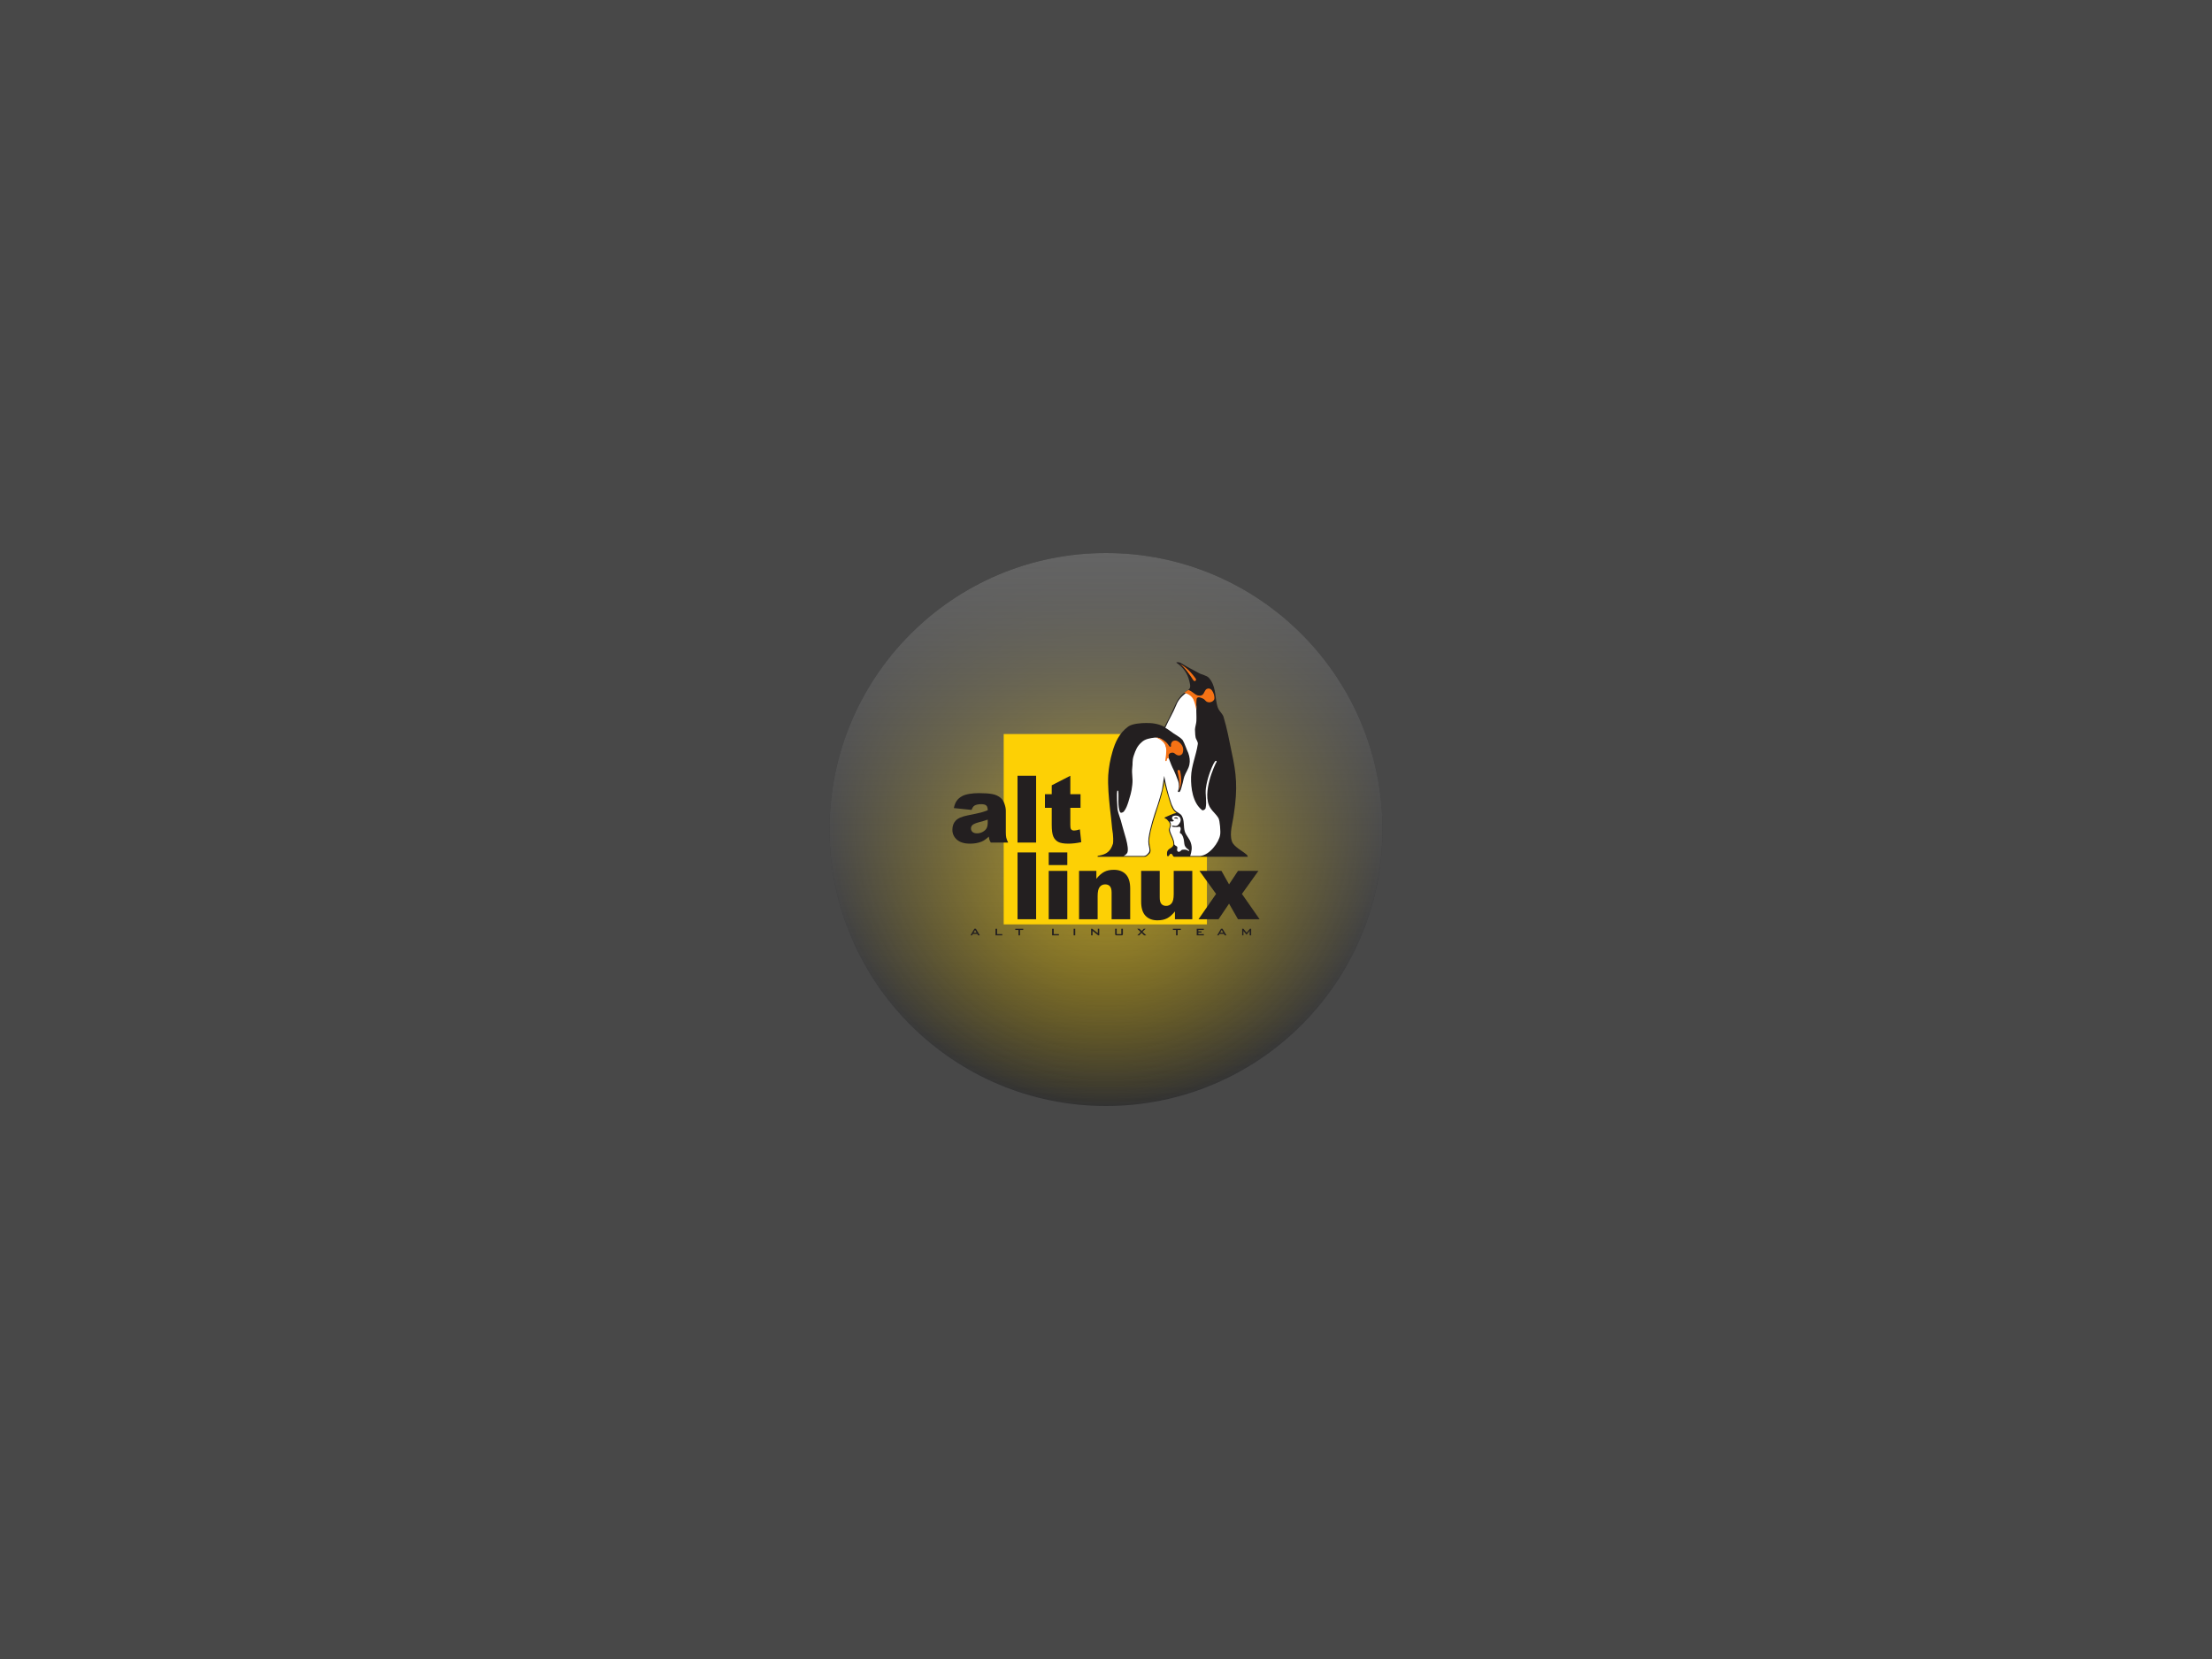
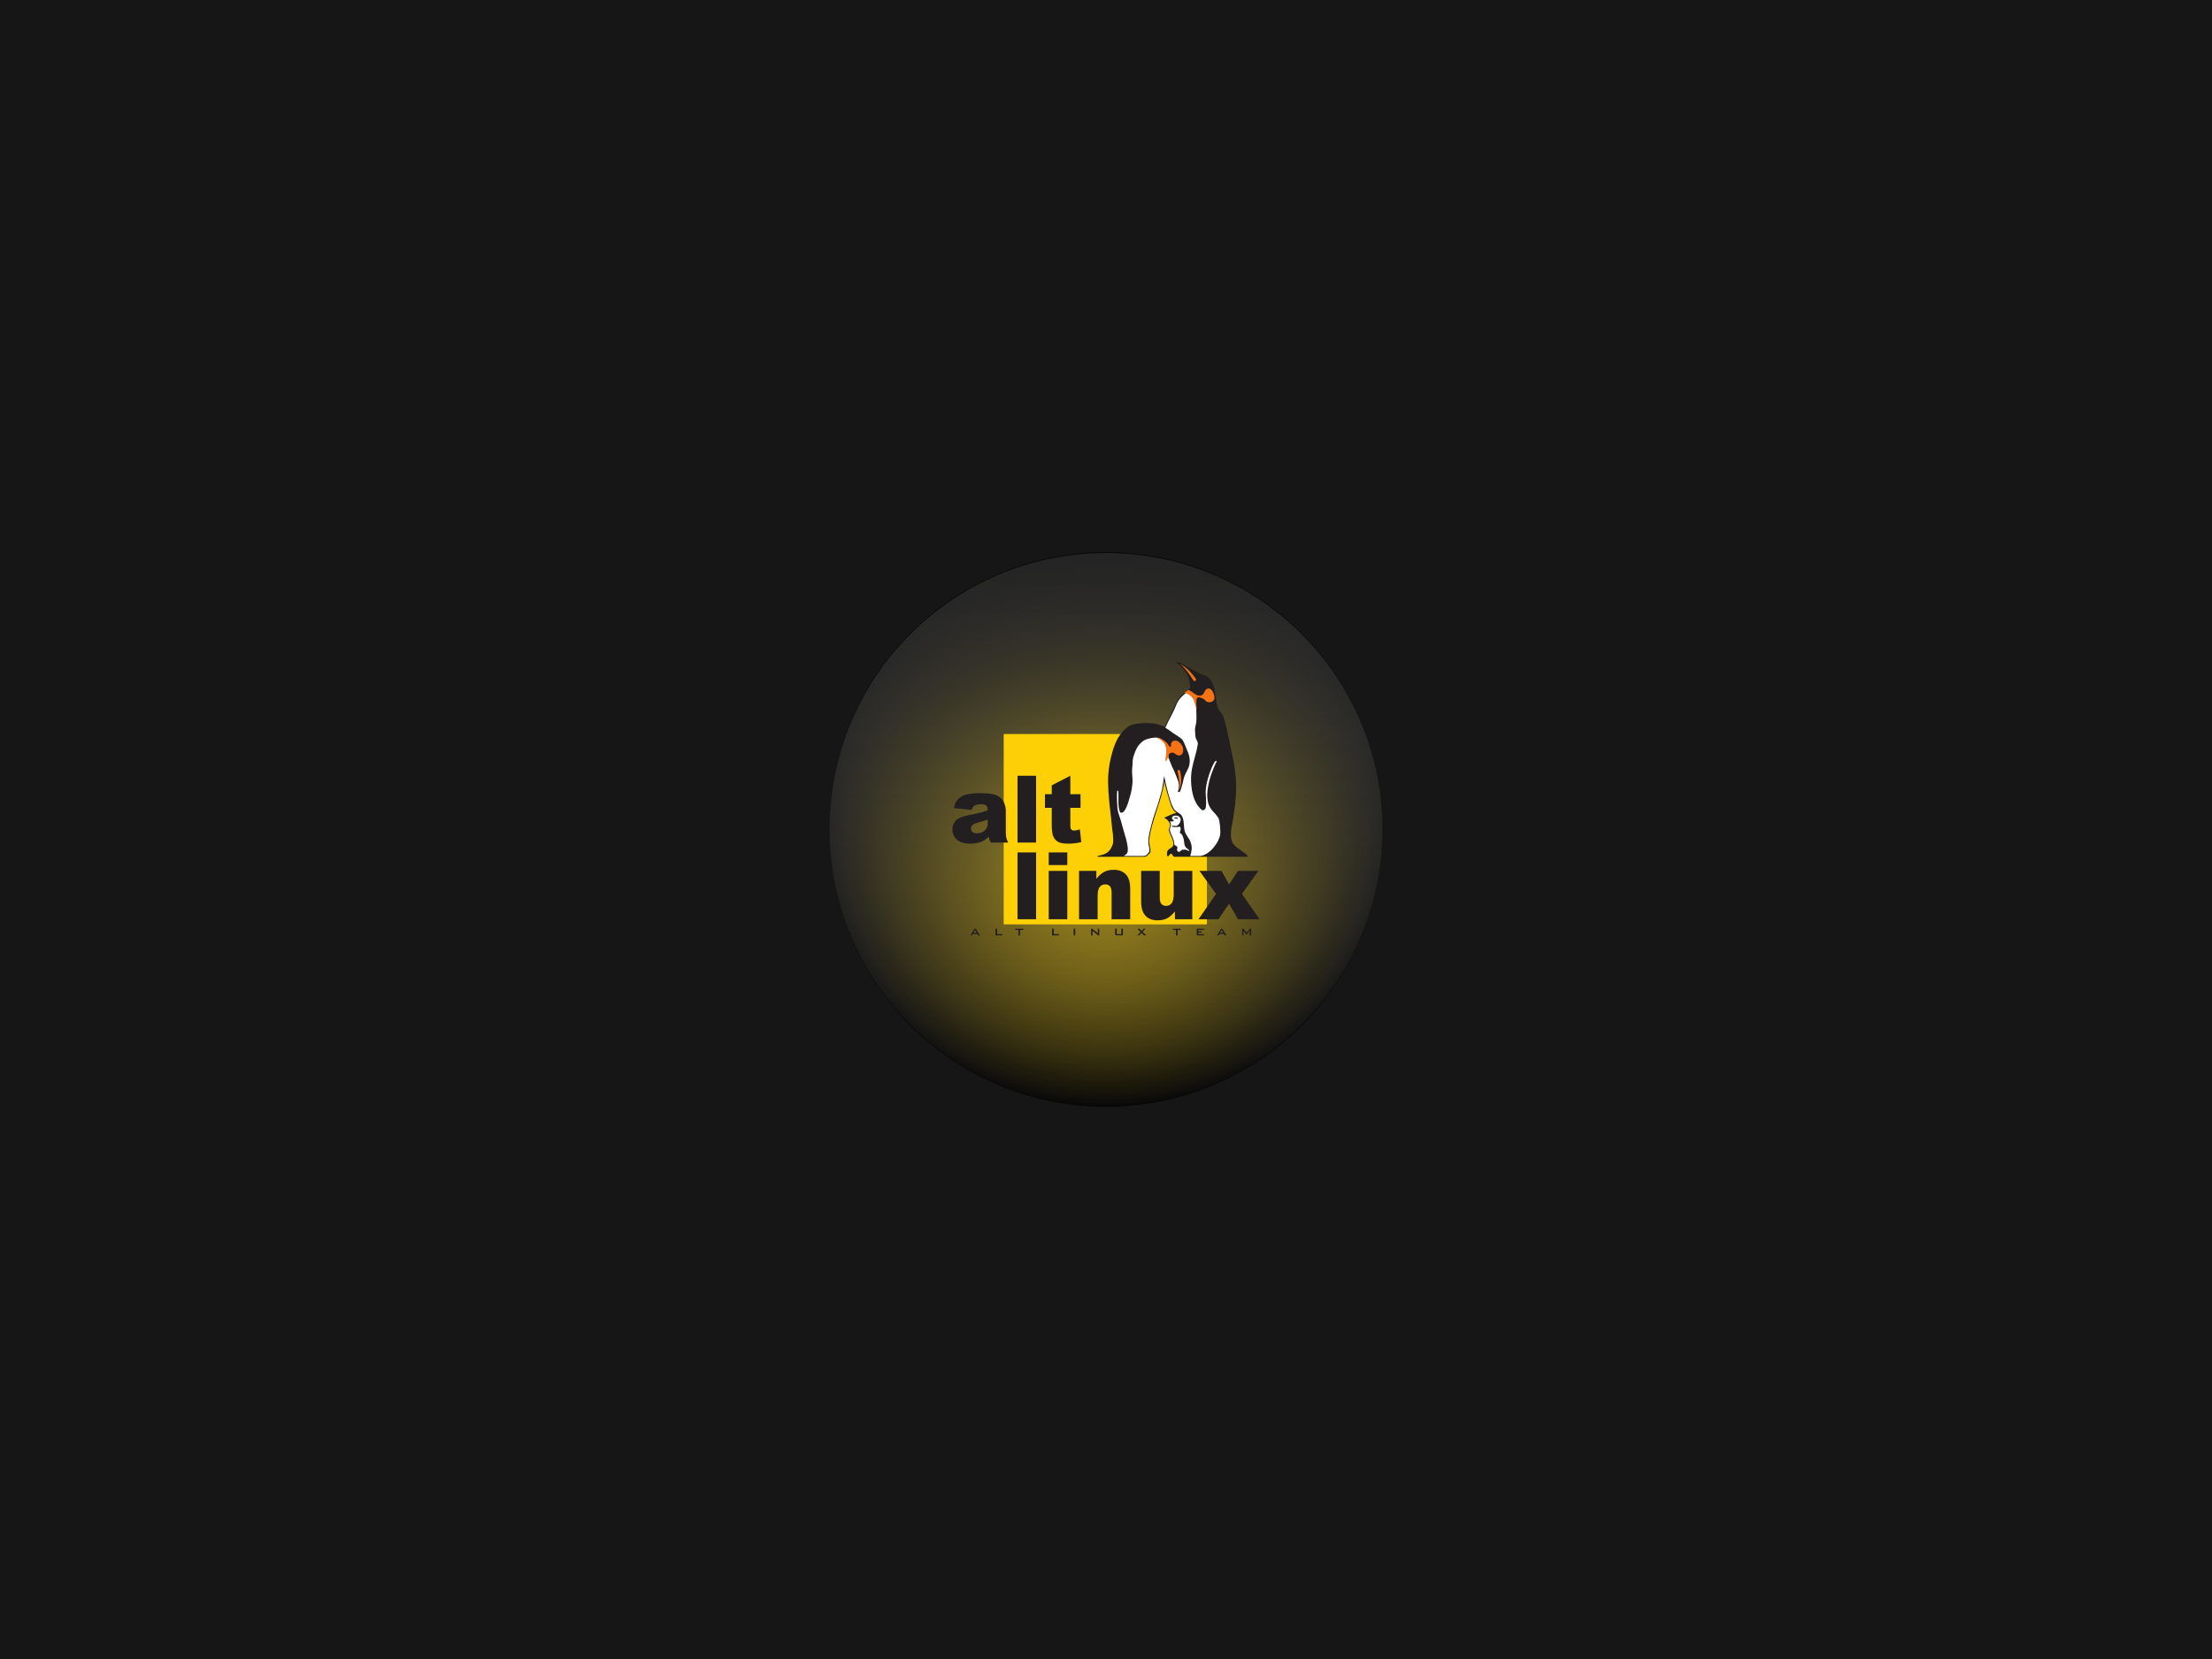
<svg xmlns="http://www.w3.org/2000/svg" xmlns:ns1="http://www.openswatchbook.org/uri/2009/osb" xmlns:xlink="http://www.w3.org/1999/xlink" id="svg3004" version="1.1" width="640" height="480" xml:space="preserve">
  <defs id="defs3008">
    <linearGradient id="linearGradient5047">
      <stop style="stop-color:#fdd005;stop-opacity:1;" offset="0" id="stop5049" />
      <stop style="stop-color:#fdd005;stop-opacity:0;" offset="1" id="stop5051" />
    </linearGradient>
    <linearGradient id="linearGradient4164">
      <stop style="stop-color:#a80030;stop-opacity:1;" offset="0" id="stop4166" />
      <stop style="stop-color:#a80030;stop-opacity:0;" offset="1" id="stop4168" />
    </linearGradient>
    <linearGradient id="linearGradient5303">
      <stop style="stop-color:#f26711;stop-opacity:1;" offset="0" id="stop5305" />
      <stop style="stop-color:#f26711;stop-opacity:0;" offset="1" id="stop5307" />
    </linearGradient>
    <linearGradient id="linearGradient5267">
      <stop style="stop-color:#666666;stop-opacity:1;" offset="0" id="stop5269" />
      <stop style="stop-color:#666666;stop-opacity:0;" offset="1" id="stop5271" />
    </linearGradient>
    <linearGradient id="linearGradient5251" ns1:paint="solid">
      <stop style="stop-color:#666666;stop-opacity:1;" offset="0" id="stop5253" />
    </linearGradient>
    <linearGradient xlink:href="#linearGradient5267" id="linearGradient5273" x1="-395.365" y1="-212.642" x2="4.763" y2="-212.642" gradientUnits="userSpaceOnUse" />
    <radialGradient xlink:href="#linearGradient5303" id="radialGradient5325" cx="-163.148" cy="-366.263" fx="-163.148" fy="-366.263" r="144.094" gradientTransform="matrix(1,0,0,0.9338842,0,-24.21576)" gradientUnits="userSpaceOnUse" />
    <radialGradient xlink:href="#linearGradient4164" id="radialGradient4170" cx="1447.778" cy="-272.917" fx="1447.778" fy="-272.917" r="223.333" gradientTransform="matrix(1,0,0,0.9751244,0,-6.788974)" gradientUnits="userSpaceOnUse" />
    <radialGradient xlink:href="#linearGradient4164-9" id="radialGradient4170-9" cx="1447.778" cy="-272.917" fx="1447.778" fy="-272.917" r="223.333" gradientTransform="matrix(1,0,0,0.9751244,0,-6.788974)" gradientUnits="userSpaceOnUse" />
    <linearGradient id="linearGradient4164-9">
      <stop style="stop-color:#a80030;stop-opacity:1;" offset="0" id="stop4166-0" />
      <stop style="stop-color:#a80030;stop-opacity:0;" offset="1" id="stop4168-2" />
    </linearGradient>
    <radialGradient r="223.333" fy="-272.917" fx="1447.778" cy="-272.917" cx="1447.778" gradientTransform="matrix(1,0,0,0.9751244,0,-6.788974)" gradientUnits="userSpaceOnUse" id="radialGradient4206" xlink:href="#linearGradient4164-9" />
    <radialGradient xlink:href="#linearGradient4164" id="radialGradient14319" gradientUnits="userSpaceOnUse" gradientTransform="matrix(1,0,0,0.9751244,0,-6.788974)" cx="1447.778" cy="-272.917" fx="1447.778" fy="-272.917" r="223.333" />
    <linearGradient xlink:href="#linearGradient5267" id="linearGradient14321" gradientUnits="userSpaceOnUse" x1="-395.365" y1="-212.642" x2="4.763" y2="-212.642" />
    <linearGradient xlink:href="#linearGradient5267" id="linearGradient14345" gradientUnits="userSpaceOnUse" x1="-395.365" y1="-212.642" x2="4.763" y2="-212.642" />
    <radialGradient xlink:href="#linearGradient4164" id="radialGradient14347" gradientUnits="userSpaceOnUse" gradientTransform="matrix(1,0,0,0.9751244,0,-6.788974)" cx="1447.778" cy="-272.917" fx="1447.778" fy="-272.917" r="223.333" />
    <radialGradient xlink:href="#linearGradient4164" id="radialGradient14931" gradientUnits="userSpaceOnUse" gradientTransform="matrix(1,0,0,0.9751244,0,-6.788974)" cx="1447.778" cy="-272.917" fx="1447.778" fy="-272.917" r="223.333" />
    <linearGradient xlink:href="#linearGradient5267" id="linearGradient14933" gradientUnits="userSpaceOnUse" x1="-395.365" y1="-212.642" x2="4.763" y2="-212.642" />
    <radialGradient xlink:href="#linearGradient4164" id="radialGradient14961" gradientUnits="userSpaceOnUse" gradientTransform="matrix(1,0,0,0.9751244,0,-6.788974)" cx="1447.778" cy="-272.917" fx="1447.778" fy="-272.917" r="223.333" />
    <linearGradient xlink:href="#linearGradient5267" id="linearGradient14963" gradientUnits="userSpaceOnUse" x1="-395.365" y1="-212.642" x2="4.763" y2="-212.642" />
    <radialGradient xlink:href="#linearGradient4164" id="radialGradient14989" gradientUnits="userSpaceOnUse" gradientTransform="matrix(1,0,0,0.9751244,0,-6.788974)" cx="1447.778" cy="-272.917" fx="1447.778" fy="-272.917" r="223.333" />
    <linearGradient xlink:href="#linearGradient5267" id="linearGradient14991" gradientUnits="userSpaceOnUse" x1="-395.365" y1="-212.642" x2="4.763" y2="-212.642" />
    <linearGradient xlink:href="#linearGradient5267" id="linearGradient15015" gradientUnits="userSpaceOnUse" x1="-395.365" y1="-212.642" x2="4.763" y2="-212.642" />
    <linearGradient xlink:href="#linearGradient5267" id="linearGradient3725" gradientUnits="userSpaceOnUse" x1="-395.365" y1="-212.642" x2="4.763" y2="-212.642" />
    <radialGradient r="125.556" fy="-292.917" fx="-318.889" cy="-292.917" cx="-318.889" gradientTransform="matrix(1,0,0,1.061947,0,18.14526)" gradientUnits="userSpaceOnUse" id="radialGradient3812" xlink:href="#linearGradient3787-8" />
    <linearGradient id="linearGradient3787-8">
      <stop style="stop-color:#000000;stop-opacity:1;" offset="0" id="stop3789-9" />
      <stop style="stop-color:#000000;stop-opacity:0;" offset="1" id="stop3791-4" />
    </linearGradient>
    <radialGradient r="125.556" fy="-292.917" fx="-318.889" cy="-292.917" cx="-318.889" gradientTransform="matrix(1,0,0,1.061947,0,18.14526)" gradientUnits="userSpaceOnUse" id="radialGradient6789" xlink:href="#linearGradient3787-8" />
    <linearGradient xlink:href="#linearGradient5267" id="linearGradient4511" gradientUnits="userSpaceOnUse" x1="-395.365" y1="-212.642" x2="4.763" y2="-212.642" />
    <radialGradient xlink:href="#linearGradient5047" id="radialGradient5053" cx="1447.778" cy="-272.917" fx="1447.778" fy="-272.917" r="223.333" gradientTransform="matrix(1,0,0,0.9751244,0,-6.788974)" gradientUnits="userSpaceOnUse" />
    <radialGradient xlink:href="#linearGradient3787-8" id="radialGradient5083" gradientUnits="userSpaceOnUse" gradientTransform="matrix(1,0,0,1.061947,0,18.14526)" cx="-318.889" cy="-292.917" fx="-318.889" fy="-292.917" r="125.556" />
    <radialGradient xlink:href="#linearGradient3787-8-8" id="radialGradient3868" gradientUnits="userSpaceOnUse" gradientTransform="matrix(1,0,0,1.061947,0,18.14526)" cx="-318.889" cy="-292.917" fx="-318.889" fy="-292.917" r="125.556" />
    <linearGradient id="linearGradient3787-8-8">
      <stop style="stop-color:#000000;stop-opacity:1;" offset="0" id="stop3789-9-2" />
      <stop style="stop-color:#000000;stop-opacity:0;" offset="1" id="stop3791-4-0" />
    </linearGradient>
    <radialGradient xlink:href="#linearGradient5047-9" id="radialGradient3866" gradientUnits="userSpaceOnUse" gradientTransform="matrix(1,0,0,0.9751244,0,-6.788974)" cx="1447.778" cy="-272.917" fx="1447.778" fy="-272.917" r="223.333" />
    <linearGradient id="linearGradient5047-9">
      <stop style="stop-color:#fdd005;stop-opacity:1;" offset="0" id="stop5049-1" />
      <stop style="stop-color:#fdd005;stop-opacity:0;" offset="1" id="stop5051-1" />
    </linearGradient>
    <linearGradient xlink:href="#linearGradient5267-1" id="linearGradient3864" gradientUnits="userSpaceOnUse" x1="-395.365" y1="-212.642" x2="4.763" y2="-212.642" />
    <linearGradient id="linearGradient5267-1">
-       <stop style="stop-color:#646464;stop-opacity:1;" offset="0" id="stop5269-1" />
+       <stop style="stop-color:#242424;stop-opacity:1;" offset="0" id="stop5269-1" />
      <stop style="stop-color:#666666;stop-opacity:0;" offset="1" id="stop5271-7" />
    </linearGradient>
+     <linearGradient xlink:href="#linearGradient5267-1" id="linearGradient3868" gradientUnits="userSpaceOnUse" x1="-395.365" y1="-212.642" x2="4.763" y2="-212.642" />
+     <radialGradient xlink:href="#linearGradient5047-9" id="radialGradient3870" gradientUnits="userSpaceOnUse" gradientTransform="matrix(1,0,0,0.9751244,0,-6.788974)" cx="1447.778" cy="-272.917" fx="1447.778" fy="-272.917" r="223.333" />
+     <radialGradient xlink:href="#linearGradient3787-8-8" id="radialGradient3872" gradientUnits="userSpaceOnUse" gradientTransform="matrix(1,0,0,1.061947,0,18.14526)" cx="-318.889" cy="-292.917" fx="-318.889" fy="-292.917" r="125.556" />
+     <linearGradient xlink:href="#linearGradient5267-1" id="linearGradient3871" gradientUnits="userSpaceOnUse" x1="-395.365" y1="-212.642" x2="4.763" y2="-212.642" />
+     <radialGradient xlink:href="#linearGradient5047-9" id="radialGradient3873" gradientUnits="userSpaceOnUse" gradientTransform="matrix(1,0,0,0.9751244,0,-6.788974)" cx="1447.778" cy="-272.917" fx="1447.778" fy="-272.917" r="223.333" />
+     <radialGradient xlink:href="#linearGradient3787-8-8" id="radialGradient3875" gradientUnits="userSpaceOnUse" gradientTransform="matrix(1,0,0,1.061947,0,18.14526)" cx="-318.889" cy="-292.917" fx="-318.889" fy="-292.917" r="125.556" />
  </defs>
  <g id="g3012" transform="matrix(1.25,0,0,-1.25,0,480)">
-     <rect style="fill:#484848;fill-opacity:1;stroke:none" id="rect3036" width="512" height="384" x="0" y="-384" transform="scale(1,-1)" />
-     <g transform="matrix(0.5925926,0,0,0.5925926,192,498.8976)" id="g3870">
-       <path transform="matrix(1.08777,0,0,-1.008,253.295,-858.2697)" d="m -34.286,-337.679 c 0,59.173 -44.452,107.143 -99.286,107.143 -54.834,0 -99.286,-47.969 -99.286,-107.143 0,-59.173 44.452,-107.143 99.286,-107.143 54.834,0 99.286,47.969 99.286,107.143 z" id="path3219" style="fill:#323232;fill-opacity:1;fill-rule:nonzero;stroke:none" />
-       <path transform="matrix(0,0.860177,0.81,0,345.2625,-243.5889)" d="m -193.333,-292.917 c 0,73.638 -56.213,133.333 -125.556,133.333 -69.342,0 -125.556,-59.695 -125.556,-133.333 0,-73.638 56.213,-133.333 125.556,-133.333 69.342,0 125.556,59.695 125.556,133.333 z" id="path5277-0" style="opacity:0.75;fill:url(#radialGradient3868);fill-opacity:1;fill-rule:evenodd;stroke:none" />
-       <path transform="matrix(0.4835821,0,0,-0.4959184,-592.1194,-653.2341)" d="m 1671.111,-272.917 c 0,120.275 -99.99,217.778 -223.333,217.778 -123.344,0 -223.333,-97.502 -223.333,-217.778 0,-120.275 99.99,-217.778 223.333,-217.778 123.344,0 223.333,97.502 223.333,217.778 z" id="path4162" style="fill:url(#radialGradient3866);fill-opacity:1;fill-rule:nonzero;stroke:none" />
-       <path transform="matrix(0,-0.5398262,-0.5813513,0,-15.61974,-623.3183)" d="m 4.763,-212.642 c 0,102.6 -89.572,185.774 -200.064,185.774 -110.493,0 -200.064,-83.174 -200.064,-185.774 0,-102.6 89.572,-185.774 200.064,-185.774 110.493,0 200.064,83.174 200.064,185.774 z" id="path3806" style="fill:url(#linearGradient3864);fill-opacity:1;fill-rule:evenodd;stroke:none" />
-       <g transform="translate(-1552,-1199.238)" id="g5055">
+     <rect style="fill:#161616;fill-opacity:1;stroke:none" id="rect3036" width="512" height="384" x="0" y="-384" transform="scale(1,-1)" />
+     <g id="g3877">
+       <path transform="matrix(0.6446042,0,0,-0.5973332,342.1007,-9.706629)" d="m -34.286,-337.679 a 99.286,107.143 0 1 1 -198.571,0 99.286,107.143 0 1 1 198.571,0 z" id="path3219" style="fill:#080808;fill-opacity:1;fill-rule:nonzero;stroke:none" />
+       <path transform="matrix(0,0.5097344,0.4799999,0,396.6,354.5486)" d="m -193.333,-292.917 a 125.556,133.333 0 1 1 -251.111,0 125.556,133.333 0 1 1 251.111,0 z" id="path5277-0" style="opacity:0.75;fill:url(#radialGradient3875);fill-opacity:1;fill-rule:evenodd;stroke:none" />
+       <path transform="matrix(0.2865671,0,0,-0.2938775,-158.8855,111.7959)" d="m 1671.111,-272.917 a 223.333,217.778 0 1 1 -446.667,0 223.333,217.778 0 1 1 446.667,0 z" id="path4162" style="fill:url(#radialGradient3873);fill-opacity:1;fill-rule:nonzero;stroke:none" />
+       <path transform="matrix(0,-0.319897,-0.3445044,0,182.7439,129.5238)" d="m 4.763,-212.642 a 200.064,185.774 0 1 1 -400.129,0 200.064,185.774 0 1 1 400.129,0 z" id="path3806" style="fill:url(#linearGradient3871);fill-opacity:1;fill-rule:evenodd;stroke:none" />
+       <g transform="matrix(0.5925925,0,0,0.5925925,-727.7032,-211.7617)" id="g5055">
        <path d="m 1620.044,718.638 0,-74.346 79.372,0 0,74.346 -79.372,0 z" style="fill:#fdd005;fill-opacity:1;fill-rule:nonzero;stroke:none" id="path13" />
        <path d="m 1687.215,687.751 c -1.093,-0.218 -2.95,-1.093 -4.154,-1.64 -0.218,-0.11 -0.218,-0.437 0,-0.437 0.329,-0.11 0.549,-0.218 0.765,-0.437 0.548,-0.655 1.204,-1.202 1.204,-2.077 0,-0.983 -0.547,-1.311 -0.437,-2.185 0.328,-1.75 1.748,-3.497 1.748,-5.357 -0.108,-1.42 -1.42,-1.42 -2.185,-2.405 -0.219,-0.328 -0.329,-0.655 -0.329,-1.093 0,-0.437 -0.108,-1.202 0.329,-1.202 0.546,-0.11 0.655,0.983 1.202,0.983 0.765,-0.108 0.657,-1.202 1.312,-1.202 l 28.747,0 c -0.109,0.329 -0.328,0.765 -0.545,0.875 -1.422,1.312 -5.029,3.062 -5.684,5.137 -1.094,3.171 0.328,7.214 0.765,10.713 1.53,10.164 0.985,15.741 -0.875,24.157 -0.985,4.809 -1.75,9.072 -3.17,13.772 -0.22,0.875 -1.42,2.077 -1.859,2.842 -0.328,0.547 -0.655,1.532 -0.765,2.187 -0.765,3.607 -0.436,7.104 -3.06,10.166 -0.984,1.093 -2.842,1.202 -4.044,1.967 -2.295,1.202 -4.59,2.405 -6.887,3.825 -0.328,0.22 -1.312,0.547 -1.858,0.22 2.623,-1.859 4.372,-4.045 5.137,-7.324 0.328,-1.53 0.765,-2.732 -0.765,-3.607 -0.437,-0.22 -3.28,-2.077 -4.591,-5.247 -0.328,-0.655 -2.185,-4.919 -4.372,-8.964 -2.623,1.422 -5.247,1.53 -7.104,1.53 -1.967,0 -5.466,-0.218 -7.106,-1.42 -3.496,-2.624 -5.027,-6.012 -6.12,-9.838 -0.875,-2.95 -1.42,-6.012 -1.64,-9.072 -0.219,-4.154 0.219,-8.744 0.655,-12.898 0.329,-2.732 0.655,-5.356 0.875,-8.089 0.546,-2.95 0.437,-5.247 0.328,-5.792 -0.983,-3.062 -2.513,-4.154 -5.465,-4.701 -0.437,0 -0.657,-0.218 -0.547,-0.437 2.734,0 5.465,0 8.199,0 l 0,0 10.056,0 c 0.873,0 1.093,0.437 1.967,1.202 1.202,1.202 -0.437,3.28 0,6.012 0.984,6.778 3.935,12.898 5.355,19.457 0.22,0.765 0.329,1.749 0.439,2.842 0.546,-2.624 1.311,-5.137 2.076,-7.651 0.765,-2.623 1.53,-4.045 2.734,-4.7 l 0,0 c -0.109,0 -0.22,0 -0.329,-0.11 z" style="fill:#231f20;fill-opacity:1;fill-rule:nonzero;stroke:none" id="path15" />
        <path d="m 1692.899,671.027 c 0.547,1.858 0.875,3.17 0.219,5.137 -0.439,1.53 -1.749,2.732 -2.295,4.262 -0.657,2.077 -0.109,4.372 -1.204,6.231 -0.218,0.437 -0.765,0.875 -1.311,1.202 -1.312,0.765 -1.75,1.202 -2.295,2.513 -0.22,0.437 -0.439,0.875 -0.549,1.312 -1.201,3.497 -2.076,7.104 -2.731,10.603 -0.329,-1.859 -0.547,-3.607 -0.875,-5.466 -0.547,-2.076 -1.094,-4.044 -1.749,-6.012 -1.42,-4.153 -2.842,-8.417 -3.499,-12.789 -0.108,-0.875 -0.108,-1.64 0,-2.514 0.109,-0.765 0.766,-2.405 0,-3.278 -0.765,-0.875 -0.983,-1.094 -1.748,-1.202 -2.513,0 -5.466,0 -7.979,0 0.547,0.218 1.093,0.655 1.422,1.202 0.983,2.076 -1.532,8.634 -2.079,11.039 -0.436,2.077 -1.42,4.044 -1.748,6.121 -0.109,1.42 -0.328,5.792 -0.109,6.886 0,0.328 0.218,0.437 0.437,0 0.219,-1.859 -0.328,-6.012 0.655,-8.089 0.22,-0.547 1.204,-0.219 1.53,0.218 0.875,1.094 1.313,2.405 1.749,3.717 0.655,2.295 1.204,3.607 1.53,6.667 0.329,2.952 -0.326,3.936 0,6.886 0.219,1.202 -0.109,2.515 0.547,4.482 0.765,2.295 1.422,3.826 3.062,5.247 1.311,1.312 3.388,1.64 5.245,1.859 5.029,0 4.374,-5.466 5.466,-8.308 0.328,-0.983 1.312,-3.388 1.858,-4.372 0.437,-0.983 1.202,-2.732 1.749,-4.372 0.437,-1.202 0.328,-2.952 0,-3.607 -0.329,-0.547 0.219,-0.875 0.655,-0.437 0.547,0.875 0.547,1.53 0.875,2.514 0.328,0.983 0.546,2.515 0.875,3.388 0.546,1.532 1.64,2.952 1.967,4.591 0.328,1.53 0.108,3.06 -0.437,4.59 -0.328,0.547 -1.53,4.045 -2.185,5.029 -1.53,1.64 -2.734,1.858 -5.248,3.825 -0.436,0.329 -0.983,0.657 -1.53,0.984 1.312,3.06 3.062,5.794 4.264,8.854 0.984,2.515 2.623,3.825 4.48,5.247 3.17,-1.858 2.953,-1.967 3.389,-5.684 -0.109,-1.967 0.109,-3.935 0,-5.794 0,-0.765 -0.546,-2.513 -0.546,-3.278 0.109,-1.202 0,-1.64 0.218,-2.952 0.108,-0.984 1.093,-1.858 0.875,-2.842 -0.657,-4.372 -2.514,-8.416 -2.623,-12.789 -0.109,-4.264 0.655,-10.056 4.261,-12.898 0.439,-0.328 1.313,0.218 1.422,0.765 0.547,2.515 -0.218,5.247 0.109,7.761 0.218,1.64 0.657,3.497 1.202,5.137 0.437,1.312 1.53,4.372 2.405,5.356 0.219,0.437 0.765,0.108 0.546,-0.219 -0.108,0 -1.966,-4.045 -2.731,-7.104 -0.875,-3.279 -1.64,-8.089 0.436,-11.041 0.655,-1.093 2.077,-2.185 3.06,-3.825 0.548,-0.984 0.875,-5.356 0.657,-6.449 -0.437,-3.06 -4.153,-7.979 -7.761,-8.307 -1.311,0 -2.623,0 -3.935,0 z" style="fill:#ffffff;fill-opacity:1;fill-rule:nonzero;stroke:none" id="path17" />
        <path d="m 1686.449,684.691 0,0.218 c -0.109,0.11 -0.436,0.328 -0.436,0.328 -0.439,0.437 -0.22,1.312 0.436,1.422 1.094,0.328 2.295,0 2.624,-0.984 0.328,-0.875 -0.219,-1.967 -0.985,-2.623 -0.655,-0.657 -1.749,-0.11 -2.185,-0.219 -0.219,-0.11 -0.219,-0.218 -0.109,-0.328 0.437,-0.218 1.202,-0.218 1.858,-0.218 0.437,0 0.875,0.218 1.202,0.108 0.219,-0.108 0.329,-0.546 0.329,-0.765 0,-0.546 -0.329,-1.093 -0.329,-1.53 0.109,-0.328 0.437,-0.328 0.655,-0.547 0.984,-1.53 0.875,-2.405 1.094,-3.825 0.219,-1.749 1.967,-2.187 1.859,-2.624 0,-0.108 -0.109,-0.218 -0.329,-0.108 -0.546,0.546 -1.53,0.546 -2.295,0.437 -0.437,0 -0.655,-0.657 -1.202,-0.767 -0.218,-0.108 -0.657,0 -0.766,0.329 -0.326,0.437 0.219,1.202 -0.108,1.64 -0.218,0.328 -1.093,0.437 -1.093,1.093 0,1.75 -1.204,3.388 -1.64,5.027 -0.109,0.437 -0.109,0.657 0,1.094 0.328,0.765 0.546,1.748 0,2.513 -0.219,0.329 0.985,-0.108 1.42,0.329 z" style="fill:#ffffff;fill-opacity:1;fill-rule:nonzero;stroke:none" id="path19" />
        <path d="m 1688.745,746.011 c 1.859,-0.984 4.154,-4.482 5.356,-6.34 0.547,-0.765 1.312,-0.11 0.983,0.546 -1.856,2.624 -4.043,4.81 -6.34,5.794 l 0,0 m -9.29,-28.747 c 1.42,-0.329 3.28,-1.75 3.715,-3.062 0.439,-1.312 0.547,-2.077 0,-5.902 0,-0.22 0.439,-0.437 0.547,0 0.108,0.983 0,0 0.108,0.437 0.109,0.655 0.548,0.546 0.766,0.218 -0.437,1.312 -0.109,2.515 1.53,2.405 0.875,-0.11 0.765,-0.765 2.187,-1.093 0.436,-0.11 1.42,0.218 1.64,0.983 0.545,1.64 0,3.062 -1.312,4.154 -0.767,0.657 -1.749,0.985 -2.732,0.328 -0.219,-0.218 -0.547,-0.873 -0.547,-1.202 0.218,-1.42 -0.547,-0.983 -1.093,0 -0.765,1.202 -3.279,2.952 -4.809,2.734 l 0,0 m 9.072,-20.769 c 0.657,2.077 -0.108,5.137 -0.547,7.434 -0.218,0.765 0.765,0.983 0.984,0.218 0.655,-3.06 0.546,-5.356 -0.437,-7.651 l 0,0 m 3.607,39.35 c -0.219,-0.108 -1.093,-0.765 -1.64,-1.093 1.202,-0.218 2.842,-1.093 3.607,-2.515 0.547,-1.202 0.983,-2.95 1.202,-4.153 0,0.765 -0.109,4.153 0.219,4.59 0.546,0.657 1.64,0.11 2.405,-0.218 0.546,-0.22 0.875,-0.875 1.42,-1.202 0.547,-0.22 1.094,-0.328 1.64,-0.11 0.546,0.11 1.094,0.547 1.312,1.093 0.328,0.985 -0.657,4.919 -2.842,4.045 -0.875,-0.328 -0.984,-1.64 -1.749,-2.295 -0.436,-0.328 -0.875,-0.437 -1.42,-0.328 -0.547,-1e-5 -1.204,0.328 -1.749,0.765 -0.765,0.545 -1.53,1.202 -2.405,1.42 z" style="fill:#f57215;fill-opacity:1;fill-rule:nonzero;stroke:none" id="path21" />
        <path d="m 1687.434,686.111 c 0.328,0 0.765,-0.437 0.655,-0.547 -0.219,-0.218 -0.328,0.11 -0.765,0.11 -0.328,0 -0.655,-0.11 -0.655,0.11 0,0.218 0.328,0.328 0.765,0.328 z" style="fill:#231f20;fill-opacity:1;fill-rule:nonzero;stroke:none" id="path23" />
        <path d="m 1607.496,689.008 -6.927,0.712 c 0.261,1.213 0.638,2.167 1.131,2.864 0.492,0.695 1.202,1.299 2.128,1.812 0.665,0.368 1.579,0.654 2.743,0.857 1.164,0.202 2.422,0.303 3.776,0.303 2.174,0 3.919,-0.122 5.237,-0.365 1.318,-0.243 2.416,-0.75 3.295,-1.52 0.617,-0.534 1.104,-1.29 1.46,-2.267 0.356,-0.979 0.534,-1.913 0.534,-2.801 l 0,-8.34 c 0,-0.889 0.056,-1.585 0.169,-2.089 0.112,-0.504 0.359,-1.146 0.738,-1.929 l -6.787,0 c -0.273,0.488 -0.45,0.86 -0.533,1.115 -0.084,0.255 -0.165,0.658 -0.248,1.205 -0.952,-0.916 -1.897,-1.57 -2.836,-1.961 -1.285,-0.525 -2.777,-0.786 -4.477,-0.786 -2.259,0 -3.974,0.522 -5.145,1.566 -1.171,1.044 -1.757,2.332 -1.757,3.864 0,1.435 0.422,2.615 1.266,3.542 0.844,0.925 2.402,1.613 4.674,2.065 2.723,0.546 4.489,0.928 5.297,1.147 0.808,0.22 1.664,0.507 2.569,0.863 0,0.878 -0.185,1.494 -0.555,1.844 -0.369,0.353 -1.018,0.528 -1.948,0.528 -1.192,0 -2.085,-0.19 -2.681,-0.566 -0.465,-0.295 -0.84,-0.85 -1.126,-1.663 m 6.31,-3.795 c -1.002,-0.356 -2.045,-0.669 -3.131,-0.94 -1.479,-0.391 -2.415,-0.777 -2.809,-1.155 -0.406,-0.39 -0.608,-0.835 -0.608,-1.331 0,-0.568 0.199,-1.033 0.599,-1.394 0.4,-0.36 0.987,-0.541 1.762,-0.541 0.811,0 1.565,0.196 2.263,0.586 0.697,0.39 1.193,0.867 1.485,1.429 0.292,0.562 0.438,1.291 0.438,2.193 l 0,1.153 z" style="fill:#231f20;fill-opacity:1;fill-rule:nonzero;stroke:none" id="path25" />
        <path d="m 1625.441,702.339 7.259,0 0,-26.093 -7.259,0 0,26.093 z" style="fill:#231f20;fill-opacity:1;fill-rule:nonzero;stroke:none" id="path27" />
        <path d="m 1646.066,702.339 0,-7.211 3.985,0 0,-5.314 -3.985,0 0,-6.676 c 0,-0.802 0.077,-1.334 0.232,-1.594 0.238,-0.402 0.655,-0.602 1.25,-0.602 0.536,0 1.286,0.154 2.251,0.46 l 0.536,-4.996 c -1.794,-0.391 -3.469,-0.587 -5.024,-0.587 -1.806,0 -3.136,0.231 -3.992,0.691 -0.856,0.463 -1.488,1.162 -1.898,2.102 -0.41,0.94 -0.615,2.464 -0.615,4.569 l 0,6.633 -2.657,0 0,5.314 2.657,0 0,3.481 7.259,3.73 z" style="fill:#231f20;fill-opacity:1;fill-rule:nonzero;stroke:none" id="path29" />
        <path d="m 1625.448,672.391 7.259,0 0,-26.093 -7.259,0 0,26.093 z" style="fill:#231f20;fill-opacity:1;fill-rule:nonzero;stroke:none" id="path31" />
        <path d="m 1637.628,672.391 7.259,0 0,-4.934 -7.259,0 0,4.934 m 0,-7.211 7.259,0 0,-18.882 -7.259,0 0,18.882 z" style="fill:#231f20;fill-opacity:1;fill-rule:nonzero;stroke:none" id="path33" />
        <path d="m 1649.477,665.18 6.759,0 0,-3.088 c 1.007,1.262 2.025,2.163 3.055,2.703 1.03,0.543 2.285,0.813 3.766,0.813 2.001,0 3.566,-0.596 4.697,-1.788 1.13,-1.191 1.696,-3.03 1.696,-5.52 l 0,-12.001 -7.259,0 0,10.368 c 0,1.183 -0.22,2.021 -0.658,2.511 -0.439,0.491 -1.055,0.737 -1.848,0.737 -0.877,0 -1.588,-0.332 -2.133,-0.993 -0.546,-0.664 -0.818,-1.853 -0.818,-3.57 l 0,-9.053 -7.258,0 0,18.882 z" style="fill:#231f20;fill-opacity:1;fill-rule:nonzero;stroke:none" id="path35" />
        <path d="m 1693.705,646.298 -6.777,0 0,3.054 c -1.007,-1.256 -2.022,-2.15 -3.047,-2.682 -1.024,-0.532 -2.282,-0.799 -3.773,-0.799 -1.99,0 -3.55,0.596 -4.68,1.786 -1.131,1.191 -1.696,3.026 -1.696,5.503 l 0,12.019 7.259,0 0,-10.39 c 0,-1.186 0.219,-2.028 0.658,-2.526 0.438,-0.498 1.054,-0.747 1.848,-0.747 0.864,0 1.572,0.332 2.124,0.996 0.551,0.664 0.827,1.856 0.827,3.576 l 0,9.091 7.259,0 0,-18.882 z" style="fill:#231f20;fill-opacity:1;fill-rule:nonzero;stroke:none" id="path37" />
        <path d="m 1696.516,665.18 8.587,0 2.965,-5.263 3.487,5.263 7.97,0 -6.431,-8.996 6.905,-9.886 -8.445,0 -3.487,6.082 -4.104,-6.082 -7.828,0 6.864,9.886 -6.485,8.996 z" style="fill:#231f20;fill-opacity:1;fill-rule:nonzero;stroke:none" id="path39" />
        <path d="m 1607.057,640 1.526,2.574 0.6,0 1.551,-2.574 -0.705,0 -0.322,0.557 -1.702,0 -0.322,-0.557 -0.626,0 m 1.215,1.032 1.18,0 -0.603,1.069 -0.578,-1.069 z" style="fill:#231f20;fill-opacity:1;fill-rule:nonzero;stroke:none" id="path41" />
        <path d="m 1616.833,640 0,2.574 0.64,0 0,-2.087 2.021,0 0,-0.486 -2.662,0 z" style="fill:#231f20;fill-opacity:1;fill-rule:nonzero;stroke:none" id="path43" />
        <path d="m 1626.43,642.111 0,-2.111 -0.629,0 0,2.111 -1.234,0 0,0.463 3.107,0 0,-0.463 -1.245,0 z" style="fill:#231f20;fill-opacity:1;fill-rule:nonzero;stroke:none" id="path45" />
        <path d="m 1638.944,640 0,2.574 0.64,0 0,-2.087 2.022,0 0,-0.486 -2.662,0 z" style="fill:#231f20;fill-opacity:1;fill-rule:nonzero;stroke:none" id="path47" />
        <path d="m 1647.355,640 0,2.574 0.629,0 0,-2.574 -0.629,0 z" style="fill:#231f20;fill-opacity:1;fill-rule:nonzero;stroke:none" id="path49" />
        <path d="m 1654.18,640 0,2.574 0.438,0 2.183,-1.711 0,1.711 0.569,0 0,-2.574 -0.435,0 -2.174,1.73 0,-1.73 -0.581,0 z" style="fill:#231f20;fill-opacity:1;fill-rule:nonzero;stroke:none" id="path51" />
        <path d="m 1664.191,642.574 0,-2.087 1.779,0 0,2.087 0.64,0 0,-1.964 c 0,-0.236 -0.047,-0.396 -0.141,-0.482 -0.091,-0.085 -0.27,-0.128 -0.535,-0.128 l -1.708,0 c -0.262,0 -0.438,0.043 -0.529,0.128 -0.089,0.083 -0.134,0.243 -0.134,0.482 l 0,1.964 0.628,0 z" style="fill:#231f20;fill-opacity:1;fill-rule:nonzero;stroke:none" id="path53" />
        <path d="m 1672.237,640 1.274,1.319 -1.299,1.254 0.841,0 0.866,-0.838 0.816,0.838 0.725,0 -1.176,-1.18 1.451,-1.394 -0.86,0 -0.987,0.959 -0.909,-0.959 -0.742,0 z" style="fill:#231f20;fill-opacity:1;fill-rule:nonzero;stroke:none" id="path55" />
        <path d="m 1687.982,642.111 0,-2.111 -0.628,0 0,2.111 -1.234,0 0,0.463 3.107,0 0,-0.463 -1.246,0 z" style="fill:#231f20;fill-opacity:1;fill-rule:nonzero;stroke:none" id="path57" />
        <path d="m 1695.438,640 0,2.574 2.764,0 0,-0.463 -2.123,0 0,-0.557 1.237,0 0,-0.451 -1.237,0 0,-0.617 2.154,0 0,-0.486 -2.795,0 z" style="fill:#231f20;fill-opacity:1;fill-rule:nonzero;stroke:none" id="path59" />
        <path d="m 1703.393,640 1.526,2.574 0.601,0 1.551,-2.574 -0.705,0 -0.322,0.557 -1.702,0 -0.322,-0.557 -0.626,0 m 1.215,1.032 1.18,0 -0.603,1.069 -0.578,-1.069 z" style="fill:#231f20;fill-opacity:1;fill-rule:nonzero;stroke:none" id="path61" />
        <path d="m 1713.181,640 0,2.574 0.498,0 1.261,-1.528 1.25,1.528 0.513,0 0,-2.574 -0.593,0 0,1.767 -1.145,-1.457 -0.121,0 -1.165,1.414 0,-1.724 -0.498,0 z" style="fill:#231f20;fill-opacity:1;fill-rule:nonzero;stroke:none" id="path63" />
      </g>
    </g>
  </g>
</svg>
